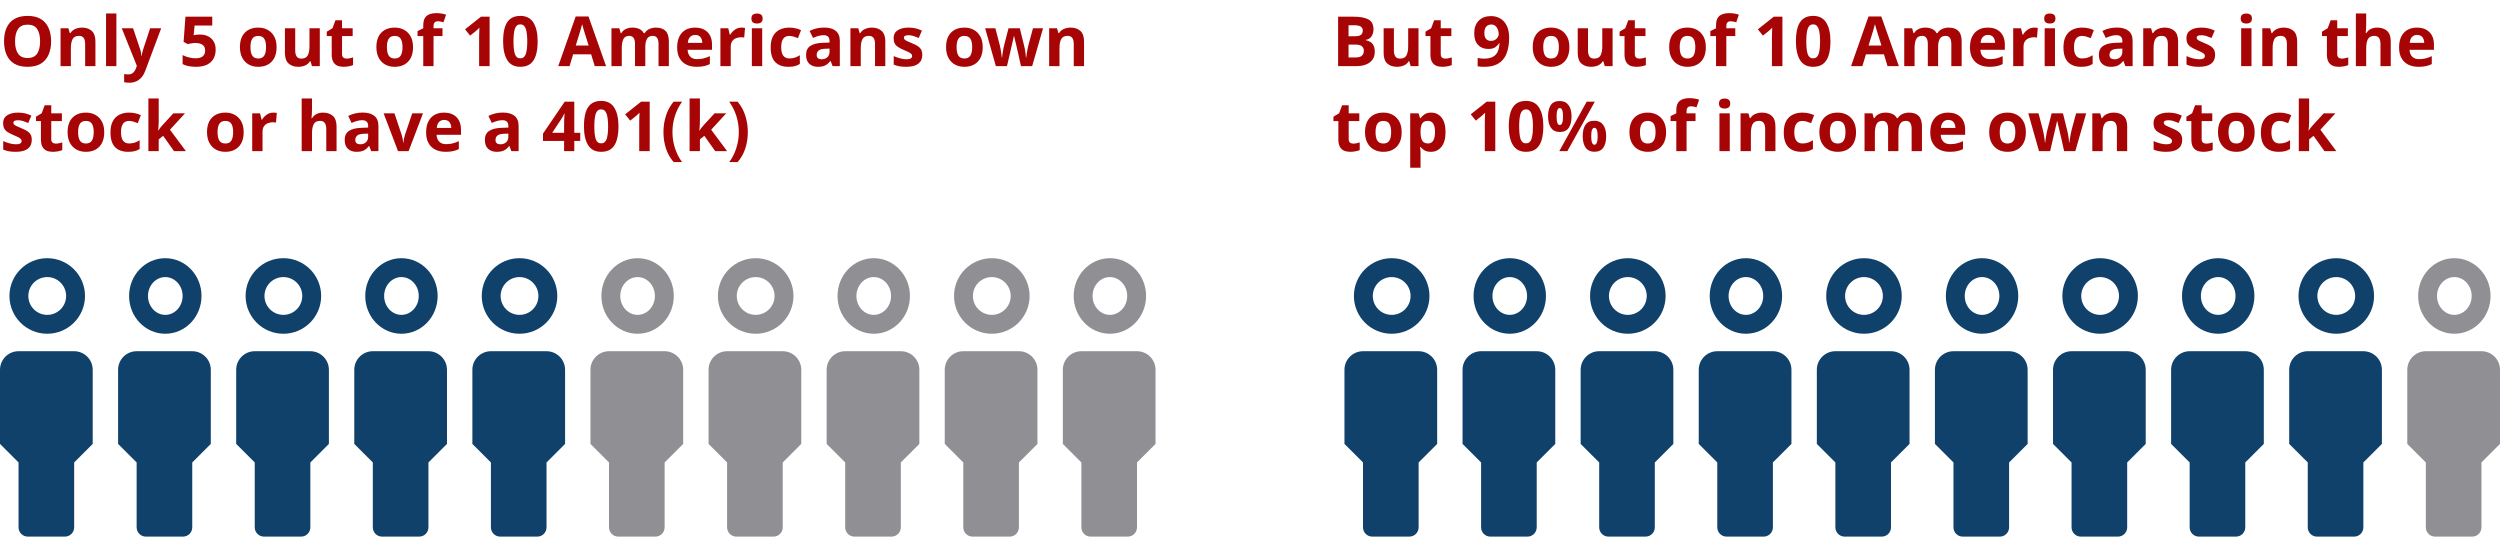
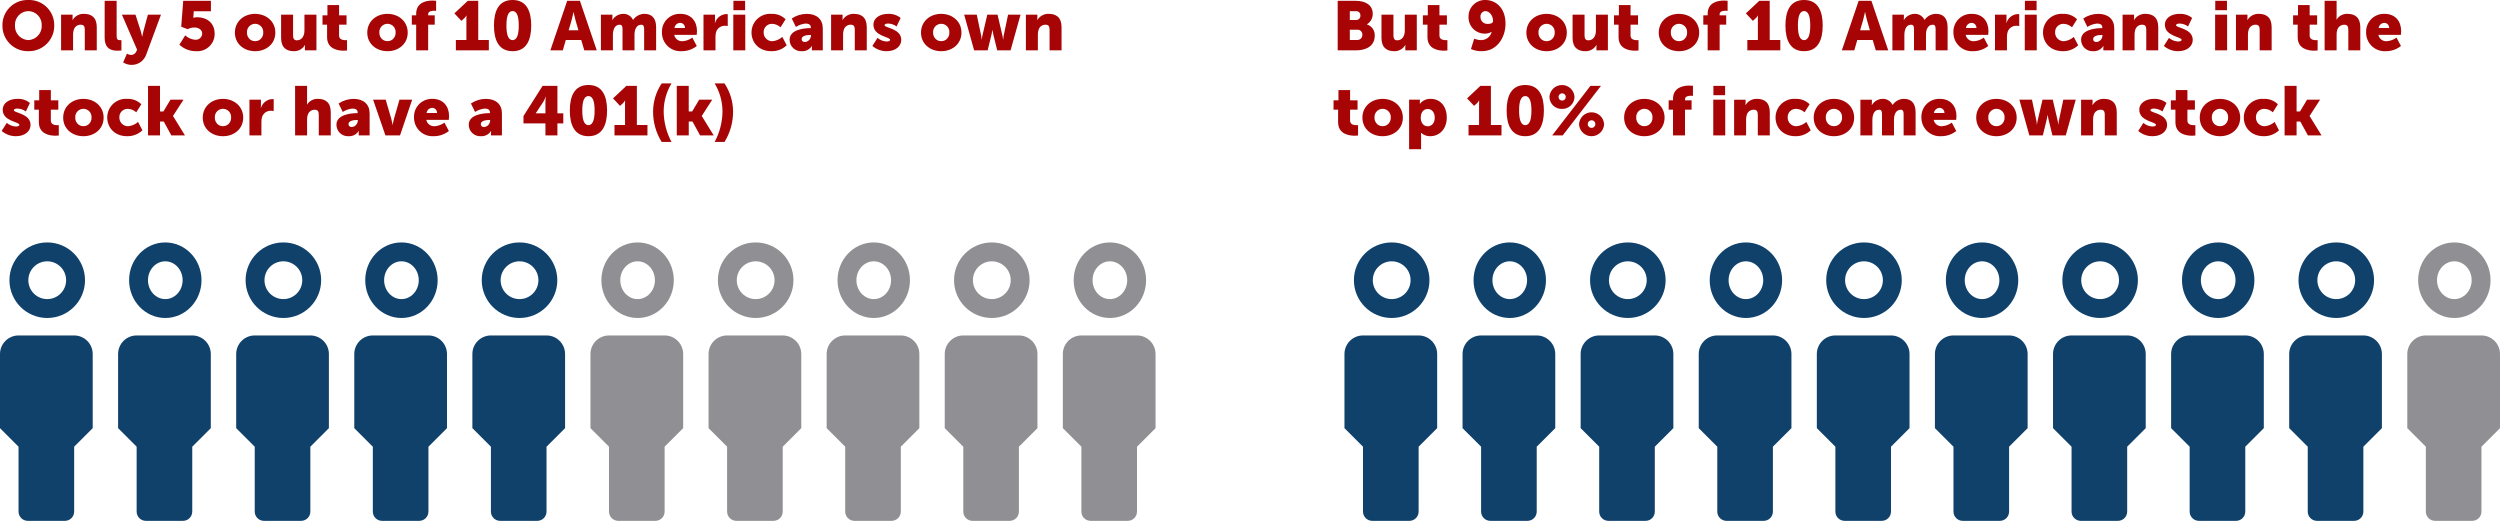
- <svg xmlns="http://www.w3.org/2000/svg" width="794" height="170.429" viewBox="0 0 794 170.429">
-   <g id="Group_756" data-name="Group 756" transform="translate(-109 -3306)">
-     <text id="Only_5_out_of_10_Americans_own_stock_or_have_a_401_k_" data-name="Only 5 out of 10 Americans own stock or have a 401(k)" transform="translate(109 3306)" fill="#a70505" font-size="22" font-family="MuseoSans-900, Museo Sans" font-weight="900">
-       <tspan x="0" y="21">Only 5 out of 10 Americans own </tspan>
-       <tspan x="0" y="48">stock or have a 401(k)</tspan>
-     </text>
-     <text id="But_9_out_of_10_Americans_in_the_top_10_of_income_own_stock" data-name="But 9 out of 10 Americans in the top 10% of income own stock" transform="translate(532 3306)" fill="#a70505" font-size="22" font-family="MuseoSans-900, Museo Sans" font-weight="900">
-       <tspan x="0" y="21">But 9 out of 10 Americans in the </tspan>
-       <tspan x="0" y="48">top 10% of income own stock</tspan>
-     </text>
-     <g id="Group_381" data-name="Group 381" transform="translate(109 3388)">
+ <svg xmlns="http://www.w3.org/2000/svg" width="794" height="165.424" viewBox="0 0 794 165.424">
+   <g id="Group_805" data-name="Group 805" transform="translate(-3831 -4655.006)">
+     <path id="Path_3141" data-name="Path 3141" d="M.77,13.036A8.053,8.053,0,0,0,9,21.264a8.053,8.053,0,0,0,8.228-8.228A7.956,7.956,0,0,0,9,5.006,7.956,7.956,0,0,0,.77,13.036Zm3.982,0A4.327,4.327,0,0,1,9,8.526a4.327,4.327,0,0,1,4.246,4.51A4.437,4.437,0,0,1,9,17.744,4.437,4.437,0,0,1,4.752,13.036ZM19.4,21H23.21V15.984a4.55,4.55,0,0,1,.22-1.5,2.23,2.23,0,0,1,2.244-1.628c.836,0,1.254.44,1.254,1.5V21h3.806V13.652c0-3.19-1.782-4.246-4.07-4.246a4,4,0,0,0-3.608,1.958h-.044a6,6,0,0,0,.044-.7V9.67H19.4Zm13.838-4.18c0,3.806,2.156,4.29,4.18,4.29a10.347,10.347,0,0,0,1.144-.066v-3.3s-.22.022-.462.022c-.858,0-1.056-.374-1.056-1.452V5.27H33.242Zm5.874,8.008a5.1,5.1,0,0,0,2.64.792,4.88,4.88,0,0,0,4.73-3.41L51.128,9.67H46.97l-1.43,5.28c-.154.616-.374,1.694-.374,1.694h-.044s-.22-1.144-.418-1.76L43.032,9.67H38.72l4.818,11.11-.22.528a1.81,1.81,0,0,1-1.826,1.144,2.527,2.527,0,0,1-1.166-.418ZM56.98,19.2a7.581,7.581,0,0,0,5.368,2.068,5.5,5.5,0,0,0,5.83-5.61c0-2.838-1.892-5.17-5.632-5.17a4.8,4.8,0,0,0-1.144.154h-.044a2.574,2.574,0,0,0,.088-.616l.088-1.452H66.99V5.27h-8.8L57.552,13.5l2.046.77a4.579,4.579,0,0,1,2.112-.528c1.43,0,2.508.726,2.508,1.958a2.037,2.037,0,0,1-2.2,1.936,5.187,5.187,0,0,1-3.19-1.408ZM74.6,15.368c0,3.542,2.86,5.9,6.424,5.9s6.424-2.354,6.424-5.9c0-3.564-2.86-5.962-6.446-5.962C77.462,9.406,74.6,11.8,74.6,15.368Zm3.85,0a2.583,2.583,0,1,1,5.148,0,2.578,2.578,0,1,1-5.148,0Zm10.824,1.65c0,3.19,1.782,4.246,4.026,4.246a3.927,3.927,0,0,0,3.542-1.958h.044a6,6,0,0,0-.044.7V21H100.5V9.67H96.69v5.016c0,1.694-.77,3.124-2.4,3.124-.792,0-1.21-.44-1.21-1.5V9.67H89.276Zm14.608-.2c0,3.806,3.5,4.29,5.3,4.29a7.325,7.325,0,0,0,1.034-.066v-3.3s-.2.022-.506.022c-.726,0-2.024-.176-2.024-1.452V12.838h2.376V9.868H107.69V6.612h-3.7V9.868h-1.562v2.97h1.452Zm12.76-1.452c0,3.542,2.86,5.9,6.424,5.9s6.424-2.354,6.424-5.9c0-3.564-2.86-5.962-6.446-5.962C119.5,9.406,116.644,11.8,116.644,15.368Zm3.85,0a2.583,2.583,0,1,1,5.148,0,2.578,2.578,0,1,1-5.148,0ZM132.176,21h3.806V12.838h2.09V9.868h-2.09V9.516c0-.968,1.166-1.1,1.914-1.1a4.154,4.154,0,0,1,.616.044V5.248a8.941,8.941,0,0,0-1.144-.066c-1.826,0-5.192.506-5.192,4.224v.462H130.79v2.97h1.386Zm12.606,0h10.472V17.7h-3.366V5.27h-3.322L144.32,9.252l2.222,2.376.946-.858a2.972,2.972,0,0,0,.616-.836h.044s-.022.616-.022,1.21V17.7h-3.344Zm18.018.264c4.466,0,5.918-3.652,5.918-8.162s-1.452-8.1-5.918-8.1-5.918,3.586-5.918,8.1S158.334,21.264,162.8,21.264Zm0-3.52c-1.518,0-1.958-2.068-1.958-4.642,0-2.552.44-4.576,1.958-4.576s1.958,2.024,1.958,4.576C164.758,15.676,164.318,17.744,162.8,17.744ZM185.57,21h3.96L184.184,5.27h-4.048L174.79,21h3.96l.946-3.3H184.6ZM182.182,8.856s.352,1.716.638,2.706l.88,3.058h-3.1l.9-3.058c.286-.99.638-2.706.638-2.706ZM190.85,21h3.806V16.314a7.169,7.169,0,0,1,.11-1.408c.264-1.21.88-2.046,2.068-2.046.726,0,.88.594.88,1.43V21h3.806V16.314a6.338,6.338,0,0,1,.088-1.32c.242-1.254.88-2.134,2.09-2.134.726,0,.88.594.88,1.43V21h3.806V13.652c0-3.124-1.606-4.246-3.674-4.246a4.377,4.377,0,0,0-3.63,1.914h-.044a3.281,3.281,0,0,0-3.168-1.914,4.031,4.031,0,0,0-3.366,1.958h-.044a6,6,0,0,0,.044-.7V9.67H190.85Zm19.382-5.676a5.876,5.876,0,0,0,6.226,5.94,7.651,7.651,0,0,0,4.84-1.65l-1.408-2.662a5.94,5.94,0,0,1-3.124,1.144,2.53,2.53,0,0,1-2.64-2.024h7.15s.088-.814.088-1.188c0-3.146-1.892-5.478-5.236-5.478A5.64,5.64,0,0,0,210.232,15.324Zm3.982-1.43a1.857,1.857,0,0,1,1.826-1.628,1.542,1.542,0,0,1,1.5,1.628ZM223.432,21h3.806V16.71a5.137,5.137,0,0,1,.2-1.54,2.86,2.86,0,0,1,2.926-1.98,4.05,4.05,0,0,1,.77.066V9.516a2.572,2.572,0,0,0-.44-.044,3.932,3.932,0,0,0-3.608,2.816h-.044a6,6,0,0,0,.044-.7V9.67h-3.652Zm9.5-12.76h3.718V5.27h-3.718ZM232.892,21H236.7V9.67h-3.806Zm5.786-5.676c0,3.124,2.266,5.94,6.314,5.94a6.816,6.816,0,0,0,4.862-1.87l-1.386-2.662a5.531,5.531,0,0,1-3.1,1.364,2.738,2.738,0,0,1-2.838-2.816,2.605,2.605,0,0,1,2.706-2.706,4.128,4.128,0,0,1,2.662,1.1l1.606-2.552a5.971,5.971,0,0,0-4.51-1.716A5.911,5.911,0,0,0,238.678,15.324Zm12.1,2.288a3.624,3.624,0,0,0,3.85,3.652,3.526,3.526,0,0,0,3.212-1.65h.044a5.994,5.994,0,0,0-.044.7V21h3.476V14.026c0-2.882-1.914-4.62-5.1-4.62a8.569,8.569,0,0,0-4.752,1.474l1.32,2.684a6.762,6.762,0,0,1,3.058-1.078c.946,0,1.672.308,1.672,1.254v.2h-.154C255.6,13.938,250.778,14.312,250.778,17.612Zm3.828-.2c0-.946,1.386-1.3,2.6-1.3h.352v.242a2.1,2.1,0,0,1-1.87,2C254.936,18.36,254.606,17.942,254.606,17.414ZM263.956,21h3.806V15.984a4.55,4.55,0,0,1,.22-1.5,2.23,2.23,0,0,1,2.244-1.628c.836,0,1.254.44,1.254,1.5V21h3.806V13.652c0-3.19-1.782-4.246-4.07-4.246a4,4,0,0,0-3.608,1.958h-.044a5.994,5.994,0,0,0,.044-.7V9.67h-3.652Zm13.112-1.408a6.823,6.823,0,0,0,4.532,1.672c2.926,0,4.642-1.65,4.642-3.586,0-3.652-5.3-3.784-5.3-4.642,0-.4.55-.55,1.122-.55a4.525,4.525,0,0,1,2.684.924l1.3-2.706a5.931,5.931,0,0,0-3.982-1.3c-2.618,0-4.664,1.32-4.664,3.454,0,3.7,5.3,3.806,5.3,4.8,0,.374-.55.528-1.122.528A4.768,4.768,0,0,1,278.7,17.04Zm15.444-4.224c0,3.542,2.86,5.9,6.424,5.9s6.424-2.354,6.424-5.9c0-3.564-2.86-5.962-6.446-5.962C295.372,9.406,292.512,11.8,292.512,15.368Zm3.85,0a2.583,2.583,0,1,1,5.148,0,2.578,2.578,0,1,1-5.148,0ZM309.386,21h4.29l1.276-5.236a10.384,10.384,0,0,0,.22-1.21h.044a10.392,10.392,0,0,0,.22,1.21L316.712,21h4.246l3.168-11.33h-3.96l-1.408,6.688a7.835,7.835,0,0,0-.154,1.188h-.044a6.557,6.557,0,0,0-.176-1.188L316.822,9.67h-3.256L312,16.358a8.08,8.08,0,0,0-.2,1.188h-.044a6.39,6.39,0,0,0-.132-1.188L310.222,9.67h-4Zm16.434,0h3.806V15.984a4.55,4.55,0,0,1,.22-1.5,2.23,2.23,0,0,1,2.244-1.628c.836,0,1.254.44,1.254,1.5V21h3.806V13.652c0-3.19-1.782-4.246-4.07-4.246a4,4,0,0,0-3.608,1.958h-.044a5.994,5.994,0,0,0,.044-.7V9.67H325.82ZM.528,46.592A6.823,6.823,0,0,0,5.06,48.264c2.926,0,4.642-1.65,4.642-3.586,0-3.652-5.3-3.784-5.3-4.642,0-.4.55-.55,1.122-.55a4.525,4.525,0,0,1,2.684.924L9.5,37.7a5.931,5.931,0,0,0-3.982-1.3C2.9,36.406.858,37.726.858,39.86c0,3.7,5.3,3.806,5.3,4.8,0,.374-.55.528-1.122.528A4.768,4.768,0,0,1,2.156,44.04ZM12.342,43.82c0,3.806,3.5,4.29,5.3,4.29a7.324,7.324,0,0,0,1.034-.066v-3.3s-.2.022-.506.022c-.726,0-2.024-.176-2.024-1.452V39.838h2.376v-2.97H16.148V33.612h-3.7v3.256H10.89v2.97h1.452Zm7.722-1.452c0,3.542,2.86,5.9,6.424,5.9s6.424-2.354,6.424-5.9c0-3.564-2.86-5.962-6.446-5.962C22.924,36.406,20.064,38.8,20.064,42.368Zm3.85,0a2.583,2.583,0,1,1,5.148,0,2.578,2.578,0,1,1-5.148,0Zm10.142-.044c0,3.124,2.266,5.94,6.314,5.94a6.816,6.816,0,0,0,4.862-1.87l-1.386-2.662a5.531,5.531,0,0,1-3.1,1.364,2.738,2.738,0,0,1-2.838-2.816,2.605,2.605,0,0,1,2.706-2.706,4.128,4.128,0,0,1,2.662,1.1l1.606-2.552a5.971,5.971,0,0,0-4.51-1.716A5.911,5.911,0,0,0,34.056,42.324ZM47.014,48H50.82V43.6h1.188l2.4,4.4H58.74l-3.784-6.138v-.044l3.322-5.148H54.142L51.9,40.41H50.82V32.27H47.014Zm17.38-5.632c0,3.542,2.86,5.9,6.424,5.9s6.424-2.354,6.424-5.9c0-3.564-2.86-5.962-6.446-5.962C67.254,36.406,64.394,38.8,64.394,42.368Zm3.85,0a2.583,2.583,0,1,1,5.148,0,2.578,2.578,0,1,1-5.148,0ZM79.222,48h3.806V43.71a5.137,5.137,0,0,1,.2-1.54,2.86,2.86,0,0,1,2.926-1.98,4.05,4.05,0,0,1,.77.066v-3.74a2.573,2.573,0,0,0-.44-.044,3.932,3.932,0,0,0-3.608,2.816H82.83a6,6,0,0,0,.044-.7V36.67H79.222Zm14.5,0h3.806V42.984a4.378,4.378,0,0,1,.2-1.452A2.286,2.286,0,0,1,99.99,39.86c.836,0,1.254.44,1.254,1.5V48h3.806V40.652c0-3.19-1.782-4.246-4.07-4.246a3.891,3.891,0,0,0-3.454,1.8h-.044s.044-.4.044-.968V32.27H93.72Zm13.134-3.388a3.624,3.624,0,0,0,3.85,3.652,3.526,3.526,0,0,0,3.212-1.65h.044a6,6,0,0,0-.044.7V48h3.476V41.026c0-2.882-1.914-4.62-5.1-4.62a8.569,8.569,0,0,0-4.752,1.474l1.32,2.684a6.762,6.762,0,0,1,3.058-1.078c.946,0,1.672.308,1.672,1.254v.2h-.154C111.672,40.938,106.854,41.312,106.854,44.612Zm3.828-.2c0-.946,1.386-1.3,2.6-1.3h.352v.242a2.1,2.1,0,0,1-1.87,2C111.012,45.36,110.682,44.942,110.682,44.414ZM122.408,48h4.642l3.85-11.33h-4.026L125.136,42.7c-.22.748-.418,1.958-.418,1.958h-.044a19.344,19.344,0,0,0-.418-1.958L122.5,36.67h-4Zm9.086-5.676a5.876,5.876,0,0,0,6.226,5.94,7.651,7.651,0,0,0,4.84-1.65l-1.408-2.662a5.94,5.94,0,0,1-3.124,1.144,2.53,2.53,0,0,1-2.64-2.024h7.15s.088-.814.088-1.188c0-3.146-1.892-5.478-5.236-5.478A5.64,5.64,0,0,0,131.494,42.324Zm3.982-1.43a1.857,1.857,0,0,1,1.826-1.628,1.542,1.542,0,0,1,1.5,1.628Zm13.4,3.718a3.624,3.624,0,0,0,3.85,3.652,3.526,3.526,0,0,0,3.212-1.65h.044a5.994,5.994,0,0,0-.044.7V48h3.476V41.026c0-2.882-1.914-4.62-5.1-4.62a8.569,8.569,0,0,0-4.752,1.474l1.32,2.684a6.762,6.762,0,0,1,3.058-1.078c.946,0,1.672.308,1.672,1.254v.2h-.154C153.692,40.938,148.874,41.312,148.874,44.612Zm3.828-.2c0-.946,1.386-1.3,2.6-1.3h.352v.242a2.1,2.1,0,0,1-1.87,2C153.032,45.36,152.7,44.942,152.7,44.414Zm13.552-.22h6.974V48h3.806V44.194h1.87V41h-1.87V32.27h-4.708l-6.072,9.592ZM170.17,41V40.96l2.376-3.608a8.383,8.383,0,0,0,.77-1.628h.044a14.059,14.059,0,0,0-.132,1.76V41Zm16.72,7.26c4.466,0,5.918-3.652,5.918-8.162s-1.452-8.1-5.918-8.1-5.918,3.586-5.918,8.1S182.424,48.264,186.89,48.264Zm0-3.52c-1.518,0-1.958-2.068-1.958-4.642,0-2.552.44-4.576,1.958-4.576s1.958,2.024,1.958,4.576C188.848,42.676,188.408,44.744,186.89,44.744ZM195.162,48h10.472V44.7h-3.366V32.27h-3.322L194.7,36.252l2.222,2.376.946-.858a2.972,2.972,0,0,0,.616-.836h.044s-.022.616-.022,1.21V44.7h-3.344Zm14.982,2.09h3.124a20.947,20.947,0,0,1-2.486-9.724,17.31,17.31,0,0,1,2.486-8.866h-3.124a16.242,16.242,0,0,0-2.728,8.866A18.185,18.185,0,0,0,210.144,50.09Zm4.8-2.09h3.806V43.6h1.188l2.4,4.4h4.334l-3.784-6.138v-.044L226.2,36.67h-4.136l-2.244,3.74h-1.078V32.27H214.94ZM230.1,50.09a18.185,18.185,0,0,0,2.728-9.724A16.242,16.242,0,0,0,230.1,31.5h-3.124a17.31,17.31,0,0,1,2.486,8.866,20.947,20.947,0,0,1-2.486,9.724Z" transform="translate(3831 4650)" fill="#a70505" />
+     <path id="Path_3142" data-name="Path 3142" d="M1.848,21H7.634c3.124,0,5.984-1.254,5.984-4.686a3.527,3.527,0,0,0-2.464-3.542v-.044A3.841,3.841,0,0,0,12.98,9.384c0-2.706-2.2-4.114-5.346-4.114H1.848ZM5.7,11.364V8.57H7.612A1.28,1.28,0,0,1,9.064,9.912a1.33,1.33,0,0,1-1.386,1.452Zm0,6.336V14.444H8.03A1.512,1.512,0,0,1,9.68,16.05,1.563,1.563,0,0,1,8.008,17.7Zm10.054-.682c0,3.19,1.782,4.246,4.026,4.246a3.927,3.927,0,0,0,3.542-1.958h.044a6,6,0,0,0-.044.7V21h3.652V9.67H23.166v5.016c0,1.694-.77,3.124-2.4,3.124-.792,0-1.21-.44-1.21-1.5V9.67H15.752Zm14.608-.2c0,3.806,3.5,4.29,5.3,4.29a7.325,7.325,0,0,0,1.034-.066v-3.3s-.2.022-.506.022c-.726,0-2.024-.176-2.024-1.452V12.838h2.376V9.868H34.166V6.612h-3.7V9.868H28.908v2.97H30.36Zm17.292,4.444c4.884,0,7.5-4.466,7.5-8.734,0-5.126-3.212-7.524-6.38-7.524a5.218,5.218,0,0,0-5.368,5.3,5.16,5.16,0,0,0,5.148,5.39,4.423,4.423,0,0,0,2.156-.55h.044a3.432,3.432,0,0,1-3.388,2.6,5.992,5.992,0,0,1-2.156-.462l-1.034,3.3A7.932,7.932,0,0,0,47.652,21.264ZM49.566,12.6a2.2,2.2,0,0,1-2.376-2.31,1.648,1.648,0,0,1,1.584-1.76c1.1,0,2.42,1.254,2.42,3.124C51.194,12.376,50.446,12.6,49.566,12.6Zm12.21,2.772c0,3.542,2.86,5.9,6.424,5.9s6.424-2.354,6.424-5.9c0-3.564-2.86-5.962-6.446-5.962C64.636,9.406,61.776,11.8,61.776,15.368Zm3.85,0a2.583,2.583,0,1,1,5.148,0,2.578,2.578,0,1,1-5.148,0Zm10.824,1.65c0,3.19,1.782,4.246,4.026,4.246a3.927,3.927,0,0,0,3.542-1.958h.044a6,6,0,0,0-.044.7V21H87.67V9.67H83.864v5.016c0,1.694-.77,3.124-2.4,3.124-.792,0-1.21-.44-1.21-1.5V9.67H76.45Zm14.608-.2c0,3.806,3.5,4.29,5.3,4.29a7.325,7.325,0,0,0,1.034-.066v-3.3s-.2.022-.506.022c-.726,0-2.024-.176-2.024-1.452V12.838H97.24V9.868H94.864V6.612h-3.7V9.868H89.606v2.97h1.452Zm12.76-1.452c0,3.542,2.86,5.9,6.424,5.9s6.424-2.354,6.424-5.9c0-3.564-2.86-5.962-6.446-5.962C106.678,9.406,103.818,11.8,103.818,15.368Zm3.85,0a2.583,2.583,0,1,1,5.148,0,2.578,2.578,0,1,1-5.148,0ZM119.35,21h3.806V12.838h2.09V9.868h-2.09V9.516c0-.968,1.166-1.1,1.914-1.1a4.154,4.154,0,0,1,.616.044V5.248a8.941,8.941,0,0,0-1.144-.066c-1.826,0-5.192.506-5.192,4.224v.462h-1.386v2.97h1.386Zm12.606,0h10.472V17.7h-3.366V5.27H135.74l-4.246,3.982,2.222,2.376.946-.858a2.972,2.972,0,0,0,.616-.836h.044s-.022.616-.022,1.21V17.7h-3.344Zm18.018.264c4.466,0,5.918-3.652,5.918-8.162s-1.452-8.1-5.918-8.1-5.918,3.586-5.918,8.1S145.508,21.264,149.974,21.264Zm0-3.52c-1.518,0-1.958-2.068-1.958-4.642,0-2.552.44-4.576,1.958-4.576s1.958,2.024,1.958,4.576C151.932,15.676,151.492,17.744,149.974,17.744ZM172.744,21h3.96L171.358,5.27H167.31L161.964,21h3.96l.946-3.3h4.906ZM169.356,8.856s.352,1.716.638,2.706l.88,3.058h-3.1l.9-3.058c.286-.99.638-2.706.638-2.706ZM178.024,21h3.806V16.314a7.168,7.168,0,0,1,.11-1.408c.264-1.21.88-2.046,2.068-2.046.726,0,.88.594.88,1.43V21h3.806V16.314a6.338,6.338,0,0,1,.088-1.32c.242-1.254.88-2.134,2.09-2.134.726,0,.88.594.88,1.43V21h3.806V13.652c0-3.124-1.606-4.246-3.674-4.246a4.377,4.377,0,0,0-3.63,1.914h-.044a3.281,3.281,0,0,0-3.168-1.914,4.031,4.031,0,0,0-3.366,1.958h-.044a6,6,0,0,0,.044-.7V9.67h-3.652Zm19.382-5.676a5.876,5.876,0,0,0,6.226,5.94,7.651,7.651,0,0,0,4.84-1.65l-1.408-2.662A5.94,5.94,0,0,1,203.94,18.1a2.53,2.53,0,0,1-2.64-2.024h7.15s.088-.814.088-1.188c0-3.146-1.892-5.478-5.236-5.478A5.64,5.64,0,0,0,197.406,15.324Zm3.982-1.43a1.857,1.857,0,0,1,1.826-1.628,1.542,1.542,0,0,1,1.5,1.628ZM210.606,21h3.806V16.71a5.137,5.137,0,0,1,.2-1.54,2.86,2.86,0,0,1,2.926-1.98,4.05,4.05,0,0,1,.77.066V9.516a2.572,2.572,0,0,0-.44-.044,3.932,3.932,0,0,0-3.608,2.816h-.044a6,6,0,0,0,.044-.7V9.67h-3.652Zm9.5-12.76h3.718V5.27H220.11ZM220.066,21h3.806V9.67h-3.806Zm5.786-5.676c0,3.124,2.266,5.94,6.314,5.94a6.816,6.816,0,0,0,4.862-1.87l-1.386-2.662a5.531,5.531,0,0,1-3.1,1.364A2.738,2.738,0,0,1,229.7,15.28a2.605,2.605,0,0,1,2.706-2.706,4.128,4.128,0,0,1,2.662,1.1l1.606-2.552a5.971,5.971,0,0,0-4.51-1.716A5.911,5.911,0,0,0,225.852,15.324Zm12.1,2.288a3.624,3.624,0,0,0,3.85,3.652,3.526,3.526,0,0,0,3.212-1.65h.044a5.994,5.994,0,0,0-.044.7V21h3.476V14.026c0-2.882-1.914-4.62-5.1-4.62a8.569,8.569,0,0,0-4.752,1.474l1.32,2.684a6.762,6.762,0,0,1,3.058-1.078c.946,0,1.672.308,1.672,1.254v.2h-.154C242.77,13.938,237.952,14.312,237.952,17.612Zm3.828-.2c0-.946,1.386-1.3,2.6-1.3h.352v.242a2.1,2.1,0,0,1-1.87,2C242.11,18.36,241.78,17.942,241.78,17.414ZM251.13,21h3.806V15.984a4.55,4.55,0,0,1,.22-1.5A2.23,2.23,0,0,1,257.4,12.86c.836,0,1.254.44,1.254,1.5V21h3.806V13.652c0-3.19-1.782-4.246-4.07-4.246a4,4,0,0,0-3.608,1.958h-.044a6,6,0,0,0,.044-.7V9.67H251.13Zm13.112-1.408a6.823,6.823,0,0,0,4.532,1.672c2.926,0,4.642-1.65,4.642-3.586,0-3.652-5.3-3.784-5.3-4.642,0-.4.55-.55,1.122-.55a4.525,4.525,0,0,1,2.684.924l1.3-2.706a5.931,5.931,0,0,0-3.982-1.3c-2.618,0-4.664,1.32-4.664,3.454,0,3.7,5.3,3.806,5.3,4.8,0,.374-.55.528-1.122.528a4.768,4.768,0,0,1-2.882-1.144ZM280.566,8.24h3.718V5.27h-3.718ZM280.522,21h3.806V9.67h-3.806Zm6.622,0h3.806V15.984a4.55,4.55,0,0,1,.22-1.5,2.23,2.23,0,0,1,2.244-1.628c.836,0,1.254.44,1.254,1.5V21h3.806V13.652c0-3.19-1.782-4.246-4.07-4.246a4,4,0,0,0-3.608,1.958h-.044a5.994,5.994,0,0,0,.044-.7V9.67h-3.652Zm19.6-4.18c0,3.806,3.5,4.29,5.3,4.29a7.324,7.324,0,0,0,1.034-.066v-3.3s-.2.022-.506.022c-.726,0-2.024-.176-2.024-1.452V12.838h2.376V9.868h-2.376V6.612h-3.7V9.868h-1.562v2.97h1.452ZM315.3,21h3.806V15.984a4.378,4.378,0,0,1,.2-1.452,2.286,2.286,0,0,1,2.266-1.672c.836,0,1.254.44,1.254,1.5V21h3.806V13.652c0-3.19-1.782-4.246-4.07-4.246a3.891,3.891,0,0,0-3.454,1.8h-.044s.044-.4.044-.968V5.27H315.3Zm13.178-5.676a5.876,5.876,0,0,0,6.226,5.94,7.651,7.651,0,0,0,4.84-1.65l-1.408-2.662a5.94,5.94,0,0,1-3.124,1.144,2.53,2.53,0,0,1-2.64-2.024h7.15s.088-.814.088-1.188c0-3.146-1.892-5.478-5.236-5.478A5.64,5.64,0,0,0,328.482,15.324Zm3.982-1.43a1.857,1.857,0,0,1,1.826-1.628,1.542,1.542,0,0,1,1.5,1.628ZM1.98,43.82c0,3.806,3.5,4.29,5.3,4.29a7.324,7.324,0,0,0,1.034-.066v-3.3s-.2.022-.506.022c-.726,0-2.024-.176-2.024-1.452V39.838H8.162v-2.97H5.786V33.612H2.09v3.256H.528v2.97H1.98ZM9.7,42.368c0,3.542,2.86,5.9,6.424,5.9s6.424-2.354,6.424-5.9c0-3.564-2.86-5.962-6.446-5.962C12.562,36.406,9.7,38.8,9.7,42.368Zm3.85,0a2.583,2.583,0,1,1,5.148,0,2.578,2.578,0,1,1-5.148,0ZM24.53,52.4h3.806V48.154c0-.572-.044-.968-.044-.968h.044a4.179,4.179,0,0,0,2.882,1.078c3.014,0,5.28-2.332,5.28-5.918,0-3.52-2.024-5.94-5.1-5.94a4.14,4.14,0,0,0-3.432,1.562h-.044a6.645,6.645,0,0,0,.044-.726V36.67H24.53Zm3.7-9.988c0-1.958,1.078-2.794,2.222-2.794,1.32,0,2.222,1.1,2.222,2.794,0,1.738-1.034,2.706-2.222,2.706C28.952,45.118,28.226,43.776,28.226,42.412ZM43.406,48H53.878V44.7H50.512V32.27H47.19l-4.246,3.982,2.222,2.376.946-.858a2.972,2.972,0,0,0,.616-.836h.044s-.022.616-.022,1.21V44.7H43.406Zm18.018.264c4.466,0,5.918-3.652,5.918-8.162s-1.452-8.1-5.918-8.1-5.918,3.586-5.918,8.1S56.958,48.264,61.424,48.264Zm0-3.52c-1.518,0-1.958-2.068-1.958-4.642,0-2.552.44-4.576,1.958-4.576s1.958,2.024,1.958,4.576C63.382,42.676,62.942,44.744,61.424,44.744ZM73.084,39.6a3.872,3.872,0,0,0,3.982-3.784,3.986,3.986,0,0,0-7.964,0A3.858,3.858,0,0,0,73.084,39.6Zm-3.1,8.4h3.344L85.47,32.27H82.126Zm3.1-11.044a1.156,1.156,0,1,1,1.21-1.166A1.184,1.184,0,0,1,73.084,36.956ZM78.5,44.48a3.987,3.987,0,0,0,7.964,0,3.986,3.986,0,0,0-7.964,0Zm2.772-.022a1.211,1.211,0,1,1,1.21,1.166A1.194,1.194,0,0,1,81.268,44.458Zm11.55-2.09c0,3.542,2.86,5.9,6.424,5.9s6.424-2.354,6.424-5.9c0-3.564-2.86-5.962-6.446-5.962C95.678,36.406,92.818,38.8,92.818,42.368Zm3.85,0a2.583,2.583,0,1,1,5.148,0,2.578,2.578,0,1,1-5.148,0ZM108.35,48h3.806V39.838h2.09v-2.97h-2.09v-.352c0-.968,1.166-1.1,1.914-1.1a4.154,4.154,0,0,1,.616.044V32.248a8.941,8.941,0,0,0-1.144-.066c-1.826,0-5.192.506-5.192,4.224v.462h-1.386v2.97h1.386Zm12.826-12.76h3.718V32.27h-3.718ZM121.132,48h3.806V36.67h-3.806Zm6.622,0h3.806V42.984a4.55,4.55,0,0,1,.22-1.5,2.23,2.23,0,0,1,2.244-1.628c.836,0,1.254.44,1.254,1.5V48h3.806V40.652c0-3.19-1.782-4.246-4.07-4.246a4,4,0,0,0-3.608,1.958h-.044a5.994,5.994,0,0,0,.044-.7v-.99h-3.652Zm13.156-5.676c0,3.124,2.266,5.94,6.314,5.94a6.816,6.816,0,0,0,4.862-1.87L150.7,43.732a5.531,5.531,0,0,1-3.1,1.364,2.738,2.738,0,0,1-2.838-2.816,2.605,2.605,0,0,1,2.706-2.706,4.128,4.128,0,0,1,2.662,1.1l1.606-2.552a5.971,5.971,0,0,0-4.51-1.716A5.911,5.911,0,0,0,140.91,42.324Zm12.122.044c0,3.542,2.86,5.9,6.424,5.9s6.424-2.354,6.424-5.9c0-3.564-2.86-5.962-6.446-5.962C155.892,36.406,153.032,38.8,153.032,42.368Zm3.85,0a2.583,2.583,0,1,1,5.148,0,2.578,2.578,0,1,1-5.148,0ZM167.86,48h3.806V43.314a7.168,7.168,0,0,1,.11-1.408c.264-1.21.88-2.046,2.068-2.046.726,0,.88.594.88,1.43V48h3.806V43.314a6.338,6.338,0,0,1,.088-1.32c.242-1.254.88-2.134,2.09-2.134.726,0,.88.594.88,1.43V48h3.806V40.652c0-3.124-1.606-4.246-3.674-4.246a4.377,4.377,0,0,0-3.63,1.914h-.044a3.281,3.281,0,0,0-3.168-1.914,4.031,4.031,0,0,0-3.366,1.958h-.044a6,6,0,0,0,.044-.7v-.99H167.86Zm19.382-5.676a5.876,5.876,0,0,0,6.226,5.94,7.651,7.651,0,0,0,4.84-1.65L196.9,43.952a5.94,5.94,0,0,1-3.124,1.144,2.53,2.53,0,0,1-2.64-2.024h7.15s.088-.814.088-1.188c0-3.146-1.892-5.478-5.236-5.478A5.64,5.64,0,0,0,187.242,42.324Zm3.982-1.43a1.857,1.857,0,0,1,1.826-1.628,1.542,1.542,0,0,1,1.5,1.628Zm13.42,1.474c0,3.542,2.86,5.9,6.424,5.9s6.424-2.354,6.424-5.9c0-3.564-2.86-5.962-6.446-5.962C207.5,36.406,204.644,38.8,204.644,42.368Zm3.85,0a2.583,2.583,0,1,1,5.148,0,2.578,2.578,0,1,1-5.148,0ZM221.518,48h4.29l1.276-5.236a10.392,10.392,0,0,0,.22-1.21h.044a10.392,10.392,0,0,0,.22,1.21L228.844,48h4.246l3.168-11.33H232.3l-1.408,6.688a7.834,7.834,0,0,0-.154,1.188h-.044a6.556,6.556,0,0,0-.176-1.188l-1.562-6.688H225.7l-1.562,6.688a8.079,8.079,0,0,0-.2,1.188h-.044a6.389,6.389,0,0,0-.132-1.188l-1.408-6.688h-4Zm16.434,0h3.806V42.984a4.55,4.55,0,0,1,.22-1.5,2.23,2.23,0,0,1,2.244-1.628c.836,0,1.254.44,1.254,1.5V48h3.806V40.652c0-3.19-1.782-4.246-4.07-4.246a4,4,0,0,0-3.608,1.958h-.044a6,6,0,0,0,.044-.7v-.99h-3.652Zm18.15-1.408a6.823,6.823,0,0,0,4.532,1.672c2.926,0,4.642-1.65,4.642-3.586,0-3.652-5.3-3.784-5.3-4.642,0-.4.55-.55,1.122-.55a4.525,4.525,0,0,1,2.684.924l1.3-2.706a5.931,5.931,0,0,0-3.982-1.3c-2.618,0-4.664,1.32-4.664,3.454,0,3.7,5.3,3.806,5.3,4.8,0,.374-.55.528-1.122.528a4.768,4.768,0,0,1-2.882-1.144Zm11.814-2.772c0,3.806,3.5,4.29,5.3,4.29a7.324,7.324,0,0,0,1.034-.066v-3.3s-.2.022-.506.022c-.726,0-2.024-.176-2.024-1.452V39.838H274.1v-2.97h-2.376V33.612h-3.7v3.256h-1.562v2.97h1.452Zm7.722-1.452c0,3.542,2.86,5.9,6.424,5.9s6.424-2.354,6.424-5.9c0-3.564-2.86-5.962-6.446-5.962C278.5,36.406,275.638,38.8,275.638,42.368Zm3.85,0a2.583,2.583,0,1,1,5.148,0,2.578,2.578,0,1,1-5.148,0Zm10.142-.044c0,3.124,2.266,5.94,6.314,5.94a6.816,6.816,0,0,0,4.862-1.87l-1.386-2.662a5.531,5.531,0,0,1-3.1,1.364,2.738,2.738,0,0,1-2.838-2.816,2.605,2.605,0,0,1,2.706-2.706,4.128,4.128,0,0,1,2.662,1.1l1.606-2.552a5.971,5.971,0,0,0-4.51-1.716A5.911,5.911,0,0,0,289.63,42.324ZM302.588,48h3.806V43.6h1.188l2.4,4.4h4.334l-3.784-6.138v-.044l3.322-5.148h-4.136l-2.244,3.74h-1.078V32.27h-3.806Z" transform="translate(4254 4650)" fill="#a70505" />
+     <g id="Group_381" data-name="Group 381" transform="translate(3831 4732)">
      <path id="Subtraction_6" data-name="Subtraction 6" d="M20.61,58.886H8.833a2.947,2.947,0,0,1-2.944-2.944V35.331L0,29.444V5.889A5.9,5.9,0,0,1,5.889,0H23.555a5.9,5.9,0,0,1,5.889,5.889V29.444l-5.889,5.888V55.942A2.948,2.948,0,0,1,20.61,58.886Z" transform="translate(0 29.544)" fill="#10416b" />
      <g id="Ellipse_82" data-name="Ellipse 82" transform="translate(3)" fill="none" stroke="#10416b" stroke-width="6">
        <circle cx="12" cy="12" r="12" stroke="none" />
        <circle cx="12" cy="12" r="9" fill="none" />
      </g>
    </g>
-     <g id="Group_653" data-name="Group 653" transform="translate(536 3388)">
+     <g id="Group_653" data-name="Group 653" transform="translate(4258 4732)">
      <path id="Subtraction_6-2" data-name="Subtraction 6" d="M20.61,58.886H8.833a2.947,2.947,0,0,1-2.944-2.944V35.331L0,29.444V5.889A5.9,5.9,0,0,1,5.889,0H23.555a5.9,5.9,0,0,1,5.889,5.889V29.444l-5.889,5.888V55.942A2.948,2.948,0,0,1,20.61,58.886Z" transform="translate(0 29.544)" fill="#10416b" />
      <g id="Ellipse_82-2" data-name="Ellipse 82" transform="translate(3)" fill="none" stroke="#10416b" stroke-width="6">
        <circle cx="12" cy="12" r="12" stroke="none" />
        <circle cx="12" cy="12" r="9" fill="none" />
      </g>
    </g>
-     <g id="Group_643" data-name="Group 643" transform="translate(296.532 3388)">
+     <g id="Group_643" data-name="Group 643" transform="translate(4018.531 4732)">
      <path id="Subtraction_6-3" data-name="Subtraction 6" d="M20.61,58.886H8.833a2.947,2.947,0,0,1-2.944-2.944V35.331L0,29.444V5.889A5.9,5.9,0,0,1,5.889,0H23.555a5.9,5.9,0,0,1,5.889,5.889V29.444l-5.889,5.888V55.942A2.948,2.948,0,0,1,20.61,58.886Z" transform="translate(0 29.544)" fill="#908f93" />
      <g id="Ellipse_82-3" data-name="Ellipse 82" transform="translate(3.468)" fill="none" stroke="#908f93" stroke-width="6">
        <ellipse cx="11.5" cy="12" rx="11.5" ry="12" stroke="none" />
        <ellipse cx="11.5" cy="12" rx="8.5" ry="9" fill="none" />
      </g>
    </g>
-     <g id="Group_644" data-name="Group 644" transform="translate(723.532 3388)">
+     <g id="Group_644" data-name="Group 644" transform="translate(4445.532 4732)">
      <path id="Subtraction_6-4" data-name="Subtraction 6" d="M20.61,58.886H8.833a2.947,2.947,0,0,1-2.944-2.944V35.331L0,29.444V5.889A5.9,5.9,0,0,1,5.889,0H23.555a5.9,5.9,0,0,1,5.889,5.889V29.444l-5.889,5.888V55.942A2.948,2.948,0,0,1,20.61,58.886Z" transform="translate(0 29.544)" fill="#10416b" />
      <g id="Ellipse_82-4" data-name="Ellipse 82" transform="translate(3.468)" fill="none" stroke="#10416b" stroke-width="6">
        <ellipse cx="11.5" cy="12" rx="11.5" ry="12" stroke="none" />
        <ellipse cx="11.5" cy="12" rx="8.5" ry="9" fill="none" />
      </g>
    </g>
-     <g id="Group_635" data-name="Group 635" transform="translate(146.506 3388)">
+     <g id="Group_635" data-name="Group 635" transform="translate(3868.506 4732)">
      <path id="Subtraction_6-5" data-name="Subtraction 6" d="M20.61,58.886H8.833a2.947,2.947,0,0,1-2.944-2.944V35.331L0,29.444V5.889A5.9,5.9,0,0,1,5.889,0H23.555a5.9,5.9,0,0,1,5.889,5.889V29.444l-5.889,5.888V55.942A2.948,2.948,0,0,1,20.61,58.886Z" transform="translate(0 29.544)" fill="#10416b" />
      <g id="Ellipse_82-5" data-name="Ellipse 82" transform="translate(3.494)" fill="none" stroke="#10416b" stroke-width="6">
        <ellipse cx="11.5" cy="12" rx="11.5" ry="12" stroke="none" />
        <ellipse cx="11.5" cy="12" rx="8.5" ry="9" fill="none" />
      </g>
    </g>
-     <g id="Group_645" data-name="Group 645" transform="translate(573.506 3388)">
+     <g id="Group_645" data-name="Group 645" transform="translate(4295.506 4732)">
      <path id="Subtraction_6-6" data-name="Subtraction 6" d="M20.61,58.886H8.833a2.947,2.947,0,0,1-2.944-2.944V35.331L0,29.444V5.889A5.9,5.9,0,0,1,5.889,0H23.555a5.9,5.9,0,0,1,5.889,5.889V29.444l-5.889,5.888V55.942A2.948,2.948,0,0,1,20.61,58.886Z" transform="translate(0 29.544)" fill="#10416b" />
      <g id="Ellipse_82-6" data-name="Ellipse 82" transform="translate(3.494)" fill="none" stroke="#10416b" stroke-width="6">
        <ellipse cx="11.5" cy="12" rx="11.5" ry="12" stroke="none" />
        <ellipse cx="11.5" cy="12" rx="8.5" ry="9" fill="none" />
      </g>
    </g>
-     <g id="Group_639" data-name="Group 639" transform="translate(334.038 3388)">
+     <g id="Group_639" data-name="Group 639" transform="translate(4056.038 4732)">
      <path id="Subtraction_6-7" data-name="Subtraction 6" d="M20.61,58.886H8.833a2.947,2.947,0,0,1-2.944-2.944V35.331L0,29.444V5.889A5.9,5.9,0,0,1,5.889,0H23.555a5.9,5.9,0,0,1,5.889,5.889V29.444l-5.889,5.888V55.942A2.948,2.948,0,0,1,20.61,58.886Z" transform="translate(0 29.544)" fill="#908f93" />
      <g id="Ellipse_82-7" data-name="Ellipse 82" transform="translate(2.962)" fill="none" stroke="#908f93" stroke-width="6">
        <circle cx="12" cy="12" r="12" stroke="none" />
        <circle cx="12" cy="12" r="9" fill="none" />
      </g>
    </g>
-     <g id="Group_646" data-name="Group 646" transform="translate(761.038 3388)">
+     <g id="Group_646" data-name="Group 646" transform="translate(4483.038 4732)">
      <path id="Subtraction_6-8" data-name="Subtraction 6" d="M20.61,58.886H8.833a2.947,2.947,0,0,1-2.944-2.944V35.331L0,29.444V5.889A5.9,5.9,0,0,1,5.889,0H23.555a5.9,5.9,0,0,1,5.889,5.889V29.444l-5.889,5.888V55.942A2.948,2.948,0,0,1,20.61,58.886Z" transform="translate(0 29.544)" fill="#10416b" />
      <g id="Ellipse_82-8" data-name="Ellipse 82" transform="translate(2.962)" fill="none" stroke="#10416b" stroke-width="6">
        <circle cx="12" cy="12" r="12" stroke="none" />
        <circle cx="12" cy="12" r="9" fill="none" />
      </g>
    </g>
-     <g id="Group_636" data-name="Group 636" transform="translate(184.013 3388)">
+     <g id="Group_636" data-name="Group 636" transform="translate(3906.013 4732)">
      <path id="Subtraction_6-9" data-name="Subtraction 6" d="M20.61,58.886H8.833a2.947,2.947,0,0,1-2.944-2.944V35.331L0,29.444V5.889A5.9,5.9,0,0,1,5.889,0H23.555a5.9,5.9,0,0,1,5.889,5.889V29.444l-5.889,5.888V55.942A2.948,2.948,0,0,1,20.61,58.886Z" transform="translate(0 29.544)" fill="#10416b" />
      <g id="Ellipse_82-9" data-name="Ellipse 82" transform="translate(2.987)" fill="none" stroke="#10416b" stroke-width="6">
        <circle cx="12" cy="12" r="12" stroke="none" />
        <circle cx="12" cy="12" r="9" fill="none" />
      </g>
    </g>
-     <g id="Group_647" data-name="Group 647" transform="translate(611.013 3388)">
+     <g id="Group_647" data-name="Group 647" transform="translate(4333.013 4732)">
      <path id="Subtraction_6-10" data-name="Subtraction 6" d="M20.61,58.886H8.833a2.947,2.947,0,0,1-2.944-2.944V35.331L0,29.444V5.889A5.9,5.9,0,0,1,5.889,0H23.555a5.9,5.9,0,0,1,5.889,5.889V29.444l-5.889,5.888V55.942A2.948,2.948,0,0,1,20.61,58.886Z" transform="translate(0 29.544)" fill="#10416b" />
      <g id="Ellipse_82-10" data-name="Ellipse 82" transform="translate(2.987)" fill="none" stroke="#10416b" stroke-width="6">
        <circle cx="12" cy="12" r="12" stroke="none" />
        <circle cx="12" cy="12" r="9" fill="none" />
      </g>
    </g>
-     <g id="Group_640" data-name="Group 640" transform="translate(371.544 3388)">
+     <g id="Group_640" data-name="Group 640" transform="translate(4093.544 4732)">
      <path id="Subtraction_6-11" data-name="Subtraction 6" d="M20.61,58.886H8.833a2.947,2.947,0,0,1-2.944-2.944V35.331L0,29.444V5.889A5.9,5.9,0,0,1,5.889,0H23.555a5.9,5.9,0,0,1,5.889,5.889V29.444l-5.889,5.888V55.942A2.948,2.948,0,0,1,20.61,58.886Z" transform="translate(0 29.544)" fill="#908f93" />
      <g id="Ellipse_82-11" data-name="Ellipse 82" transform="translate(3.456)" fill="none" stroke="#908f93" stroke-width="6">
        <ellipse cx="11.5" cy="12" rx="11.5" ry="12" stroke="none" />
        <ellipse cx="11.5" cy="12" rx="8.5" ry="9" fill="none" />
      </g>
    </g>
-     <g id="Group_648" data-name="Group 648" transform="translate(798.544 3388)">
+     <g id="Group_648" data-name="Group 648" transform="translate(4520.544 4732)">
      <path id="Subtraction_6-12" data-name="Subtraction 6" d="M20.61,58.886H8.833a2.947,2.947,0,0,1-2.944-2.944V35.331L0,29.444V5.889A5.9,5.9,0,0,1,5.889,0H23.555a5.9,5.9,0,0,1,5.889,5.889V29.444l-5.889,5.888V55.942A2.948,2.948,0,0,1,20.61,58.886Z" transform="translate(0 29.544)" fill="#10416b" />
      <g id="Ellipse_82-12" data-name="Ellipse 82" transform="translate(3.456)" fill="none" stroke="#10416b" stroke-width="6">
        <ellipse cx="11.5" cy="12" rx="11.5" ry="12" stroke="none" />
        <ellipse cx="11.5" cy="12" rx="8.5" ry="9" fill="none" />
      </g>
    </g>
-     <g id="Group_637" data-name="Group 637" transform="translate(221.519 3388)">
+     <g id="Group_637" data-name="Group 637" transform="translate(3943.519 4732)">
      <path id="Subtraction_6-13" data-name="Subtraction 6" d="M20.61,58.886H8.833a2.947,2.947,0,0,1-2.944-2.944V35.331L0,29.444V5.889A5.9,5.9,0,0,1,5.889,0H23.555a5.9,5.9,0,0,1,5.889,5.889V29.444l-5.889,5.888V55.942A2.948,2.948,0,0,1,20.61,58.886Z" transform="translate(0 29.544)" fill="#10416b" />
      <g id="Ellipse_82-13" data-name="Ellipse 82" transform="translate(3.481)" fill="none" stroke="#10416b" stroke-width="6">
        <ellipse cx="11.5" cy="12" rx="11.5" ry="12" stroke="none" />
        <ellipse cx="11.5" cy="12" rx="8.5" ry="9" fill="none" />
      </g>
    </g>
-     <g id="Group_649" data-name="Group 649" transform="translate(648.519 3388)">
+     <g id="Group_649" data-name="Group 649" transform="translate(4370.519 4732)">
      <path id="Subtraction_6-14" data-name="Subtraction 6" d="M20.61,58.886H8.833a2.947,2.947,0,0,1-2.944-2.944V35.331L0,29.444V5.889A5.9,5.9,0,0,1,5.889,0H23.555a5.9,5.9,0,0,1,5.889,5.889V29.444l-5.889,5.888V55.942A2.948,2.948,0,0,1,20.61,58.886Z" transform="translate(0 29.544)" fill="#10416b" />
      <g id="Ellipse_82-14" data-name="Ellipse 82" transform="translate(3.481)" fill="none" stroke="#10416b" stroke-width="6">
        <ellipse cx="11.5" cy="12" rx="11.5" ry="12" stroke="none" />
        <ellipse cx="11.5" cy="12" rx="8.5" ry="9" fill="none" />
      </g>
    </g>
-     <g id="Group_641" data-name="Group 641" transform="translate(409.05 3388)">
+     <g id="Group_641" data-name="Group 641" transform="translate(4131.05 4732)">
      <path id="Subtraction_6-15" data-name="Subtraction 6" d="M20.61,58.886H8.833a2.947,2.947,0,0,1-2.944-2.944V35.331L0,29.444V5.889A5.9,5.9,0,0,1,5.889,0H23.555a5.9,5.9,0,0,1,5.889,5.889V29.444l-5.889,5.888V55.942A2.948,2.948,0,0,1,20.61,58.886Z" transform="translate(0 29.544)" fill="#908f93" />
      <g id="Ellipse_82-15" data-name="Ellipse 82" transform="translate(2.95)" fill="none" stroke="#908f93" stroke-width="6">
        <circle cx="12" cy="12" r="12" stroke="none" />
        <circle cx="12" cy="12" r="9" fill="none" />
      </g>
    </g>
-     <g id="Group_650" data-name="Group 650" transform="translate(836.05 3388)">
+     <g id="Group_650" data-name="Group 650" transform="translate(4558.05 4732)">
      <path id="Subtraction_6-16" data-name="Subtraction 6" d="M20.61,58.886H8.833a2.947,2.947,0,0,1-2.944-2.944V35.331L0,29.444V5.889A5.9,5.9,0,0,1,5.889,0H23.555a5.9,5.9,0,0,1,5.889,5.889V29.444l-5.889,5.888V55.942A2.948,2.948,0,0,1,20.61,58.886Z" transform="translate(0 29.544)" fill="#10416b" />
      <g id="Ellipse_82-16" data-name="Ellipse 82" transform="translate(2.95)" fill="none" stroke="#10416b" stroke-width="6">
        <circle cx="12" cy="12" r="12" stroke="none" />
        <circle cx="12" cy="12" r="9" fill="none" />
      </g>
    </g>
-     <g id="Group_638" data-name="Group 638" transform="translate(259.025 3388)">
+     <g id="Group_638" data-name="Group 638" transform="translate(3981.025 4732)">
      <path id="Subtraction_6-17" data-name="Subtraction 6" d="M20.61,58.886H8.833a2.947,2.947,0,0,1-2.944-2.944V35.331L0,29.444V5.889A5.9,5.9,0,0,1,5.889,0H23.555a5.9,5.9,0,0,1,5.889,5.889V29.444l-5.889,5.888V55.942A2.948,2.948,0,0,1,20.61,58.886Z" transform="translate(0 29.544)" fill="#10416b" />
      <g id="Ellipse_82-17" data-name="Ellipse 82" transform="translate(2.975)" fill="none" stroke="#10416b" stroke-width="6">
        <circle cx="12" cy="12" r="12" stroke="none" />
        <circle cx="12" cy="12" r="9" fill="none" />
      </g>
    </g>
-     <g id="Group_651" data-name="Group 651" transform="translate(686.025 3388)">
+     <g id="Group_651" data-name="Group 651" transform="translate(4408.025 4732)">
      <path id="Subtraction_6-18" data-name="Subtraction 6" d="M20.61,58.886H8.833a2.947,2.947,0,0,1-2.944-2.944V35.331L0,29.444V5.889A5.9,5.9,0,0,1,5.889,0H23.555a5.9,5.9,0,0,1,5.889,5.889V29.444l-5.889,5.888V55.942A2.948,2.948,0,0,1,20.61,58.886Z" transform="translate(0 29.544)" fill="#10416b" />
      <g id="Ellipse_82-18" data-name="Ellipse 82" transform="translate(2.975)" fill="none" stroke="#10416b" stroke-width="6">
        <circle cx="12" cy="12" r="12" stroke="none" />
        <circle cx="12" cy="12" r="9" fill="none" />
      </g>
    </g>
-     <g id="Group_642" data-name="Group 642" transform="translate(446.557 3388)">
+     <g id="Group_642" data-name="Group 642" transform="translate(4168.557 4732)">
      <path id="Subtraction_6-19" data-name="Subtraction 6" d="M20.61,58.886H8.833a2.947,2.947,0,0,1-2.944-2.944V35.331L0,29.444V5.889A5.9,5.9,0,0,1,5.889,0H23.555a5.9,5.9,0,0,1,5.889,5.889V29.444l-5.889,5.888V55.942A2.948,2.948,0,0,1,20.61,58.886Z" transform="translate(0 29.544)" fill="#908f93" />
      <g id="Ellipse_82-19" data-name="Ellipse 82" transform="translate(3.443)" fill="none" stroke="#908f93" stroke-width="6">
        <ellipse cx="11.5" cy="12" rx="11.5" ry="12" stroke="none" />
        <ellipse cx="11.5" cy="12" rx="8.5" ry="9" fill="none" />
      </g>
    </g>
-     <g id="Group_652" data-name="Group 652" transform="translate(873.557 3388)">
+     <g id="Group_652" data-name="Group 652" transform="translate(4595.557 4732)">
      <path id="Subtraction_6-20" data-name="Subtraction 6" d="M20.61,58.886H8.833a2.947,2.947,0,0,1-2.944-2.944V35.331L0,29.444V5.889A5.9,5.9,0,0,1,5.889,0H23.555a5.9,5.9,0,0,1,5.889,5.889V29.444l-5.889,5.888V55.942A2.948,2.948,0,0,1,20.61,58.886Z" transform="translate(0 29.544)" fill="#908f93" />
      <g id="Ellipse_82-20" data-name="Ellipse 82" transform="translate(3.443)" fill="none" stroke="#908f93" stroke-width="6">
        <ellipse cx="11.5" cy="12" rx="11.5" ry="12" stroke="none" />
        <ellipse cx="11.5" cy="12" rx="8.5" ry="9" fill="none" />
      </g>
    </g>
  </g>
</svg>
